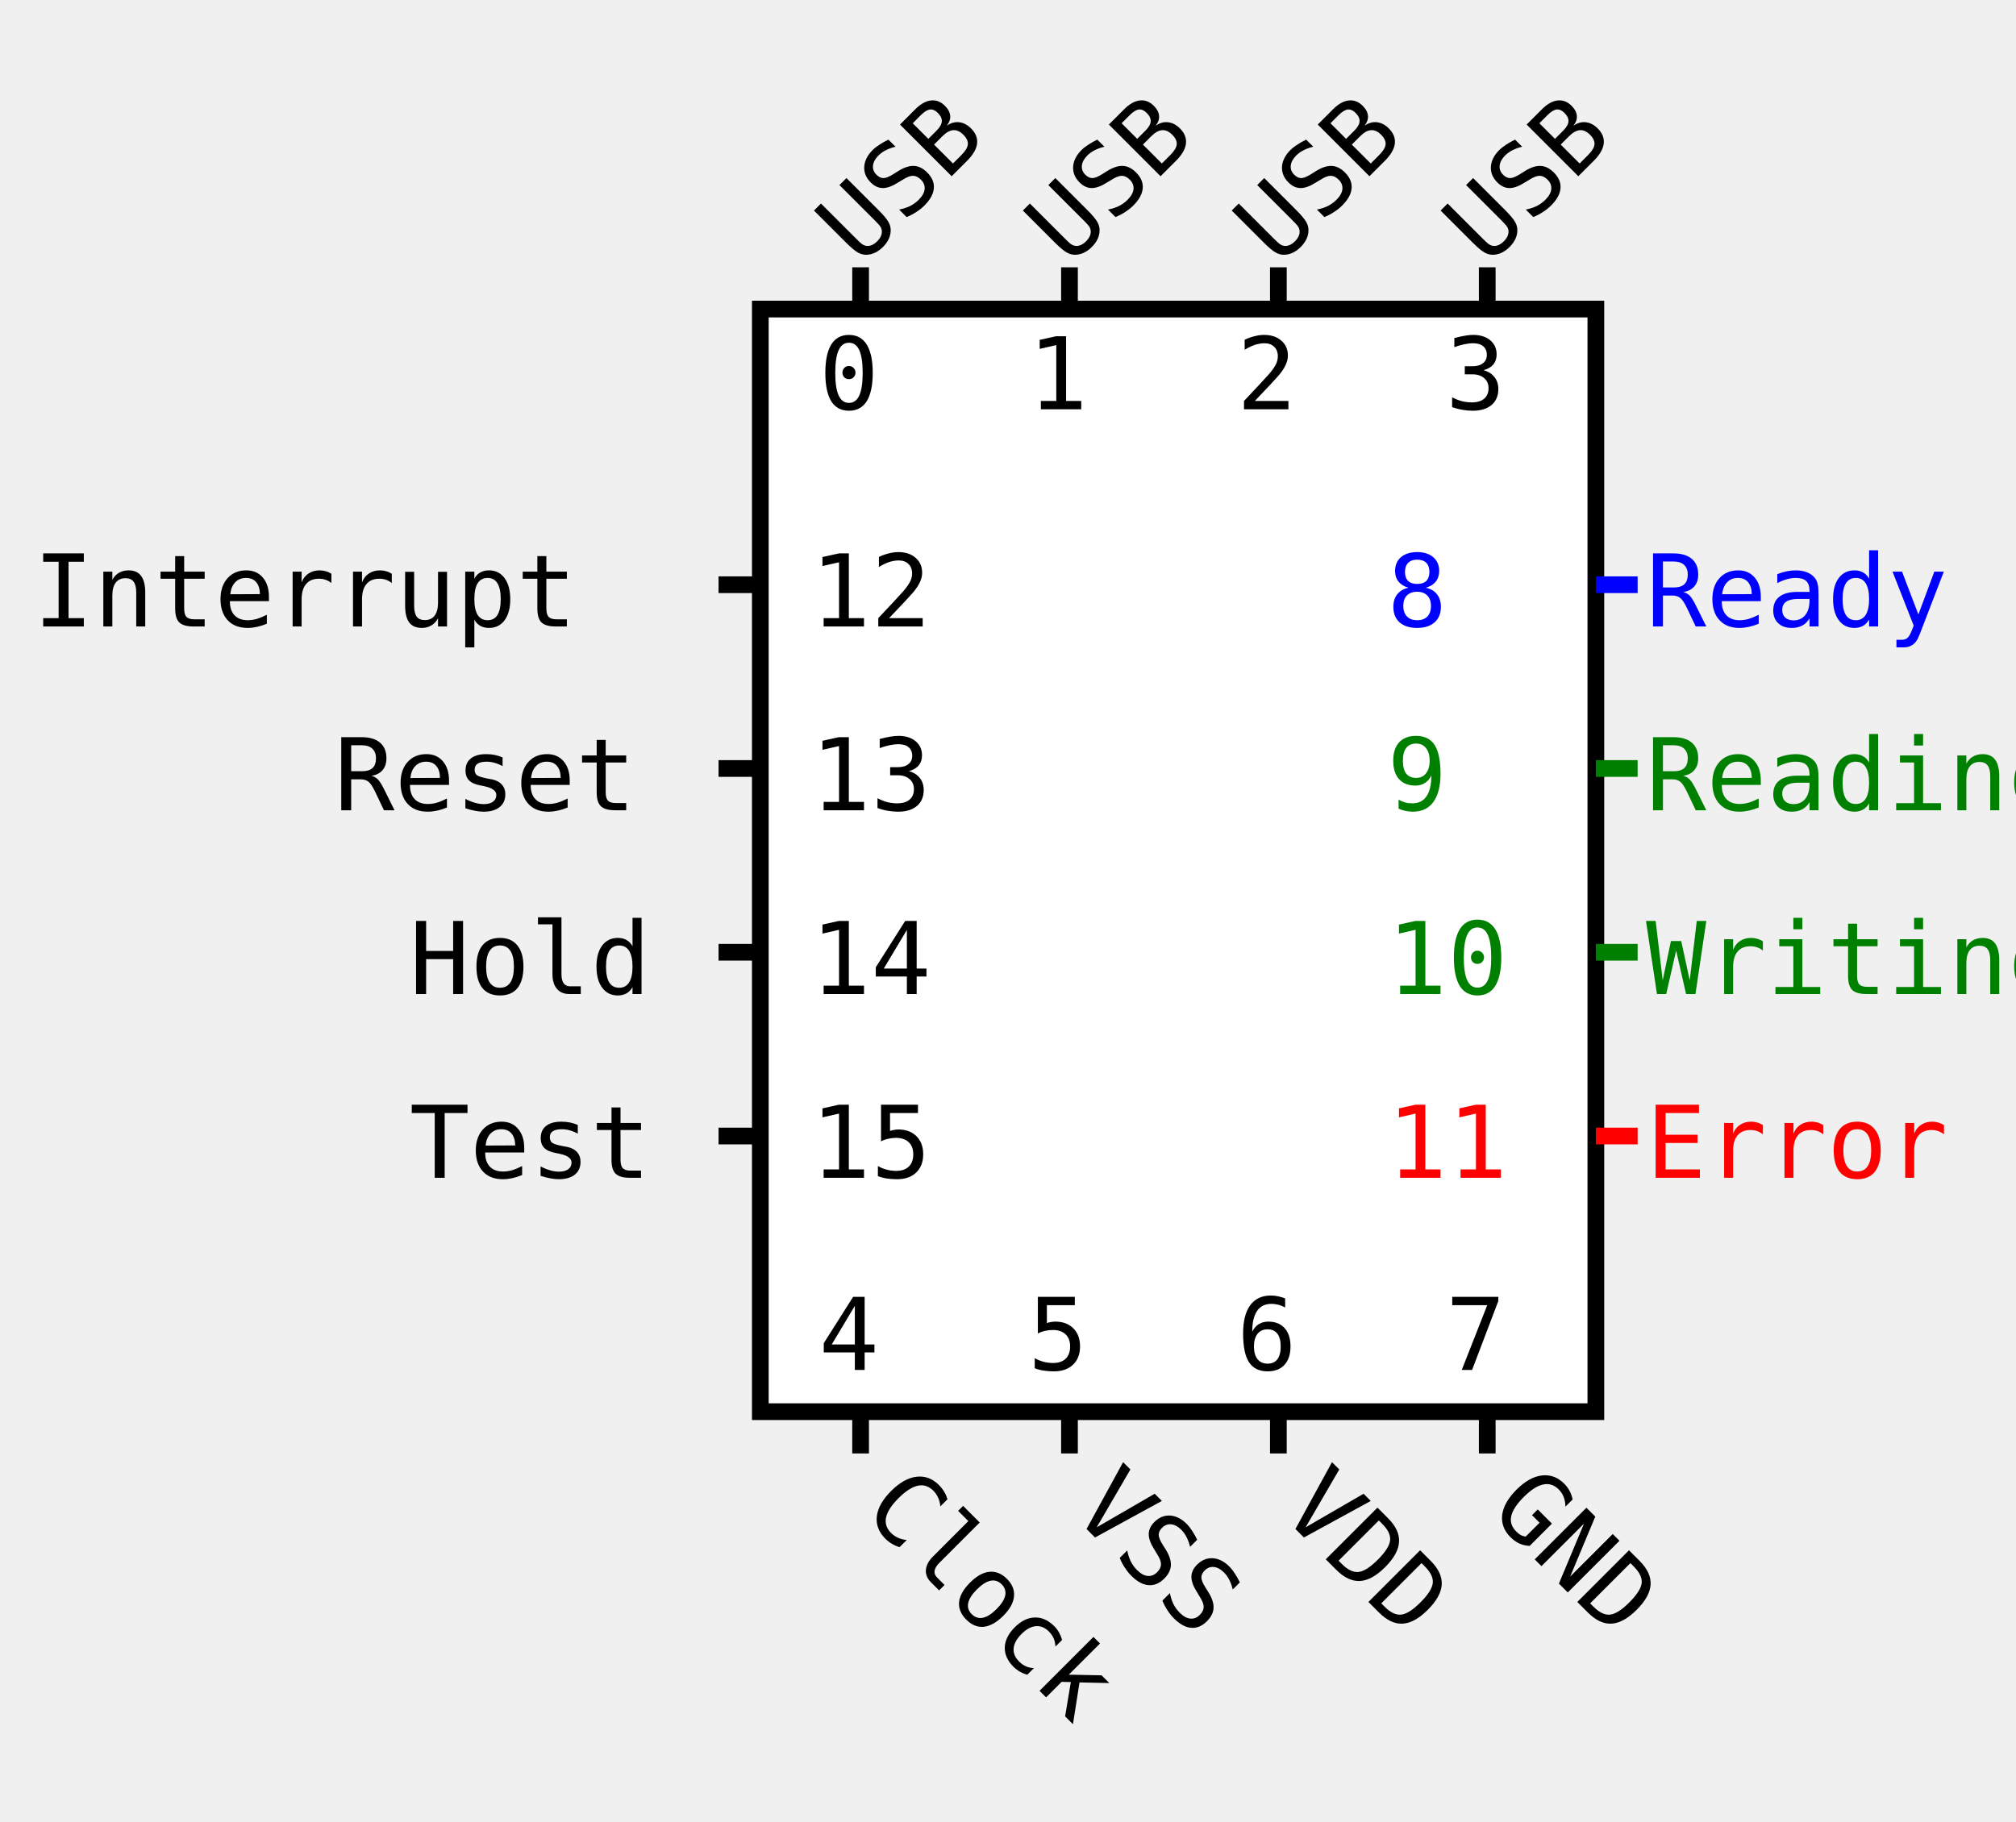
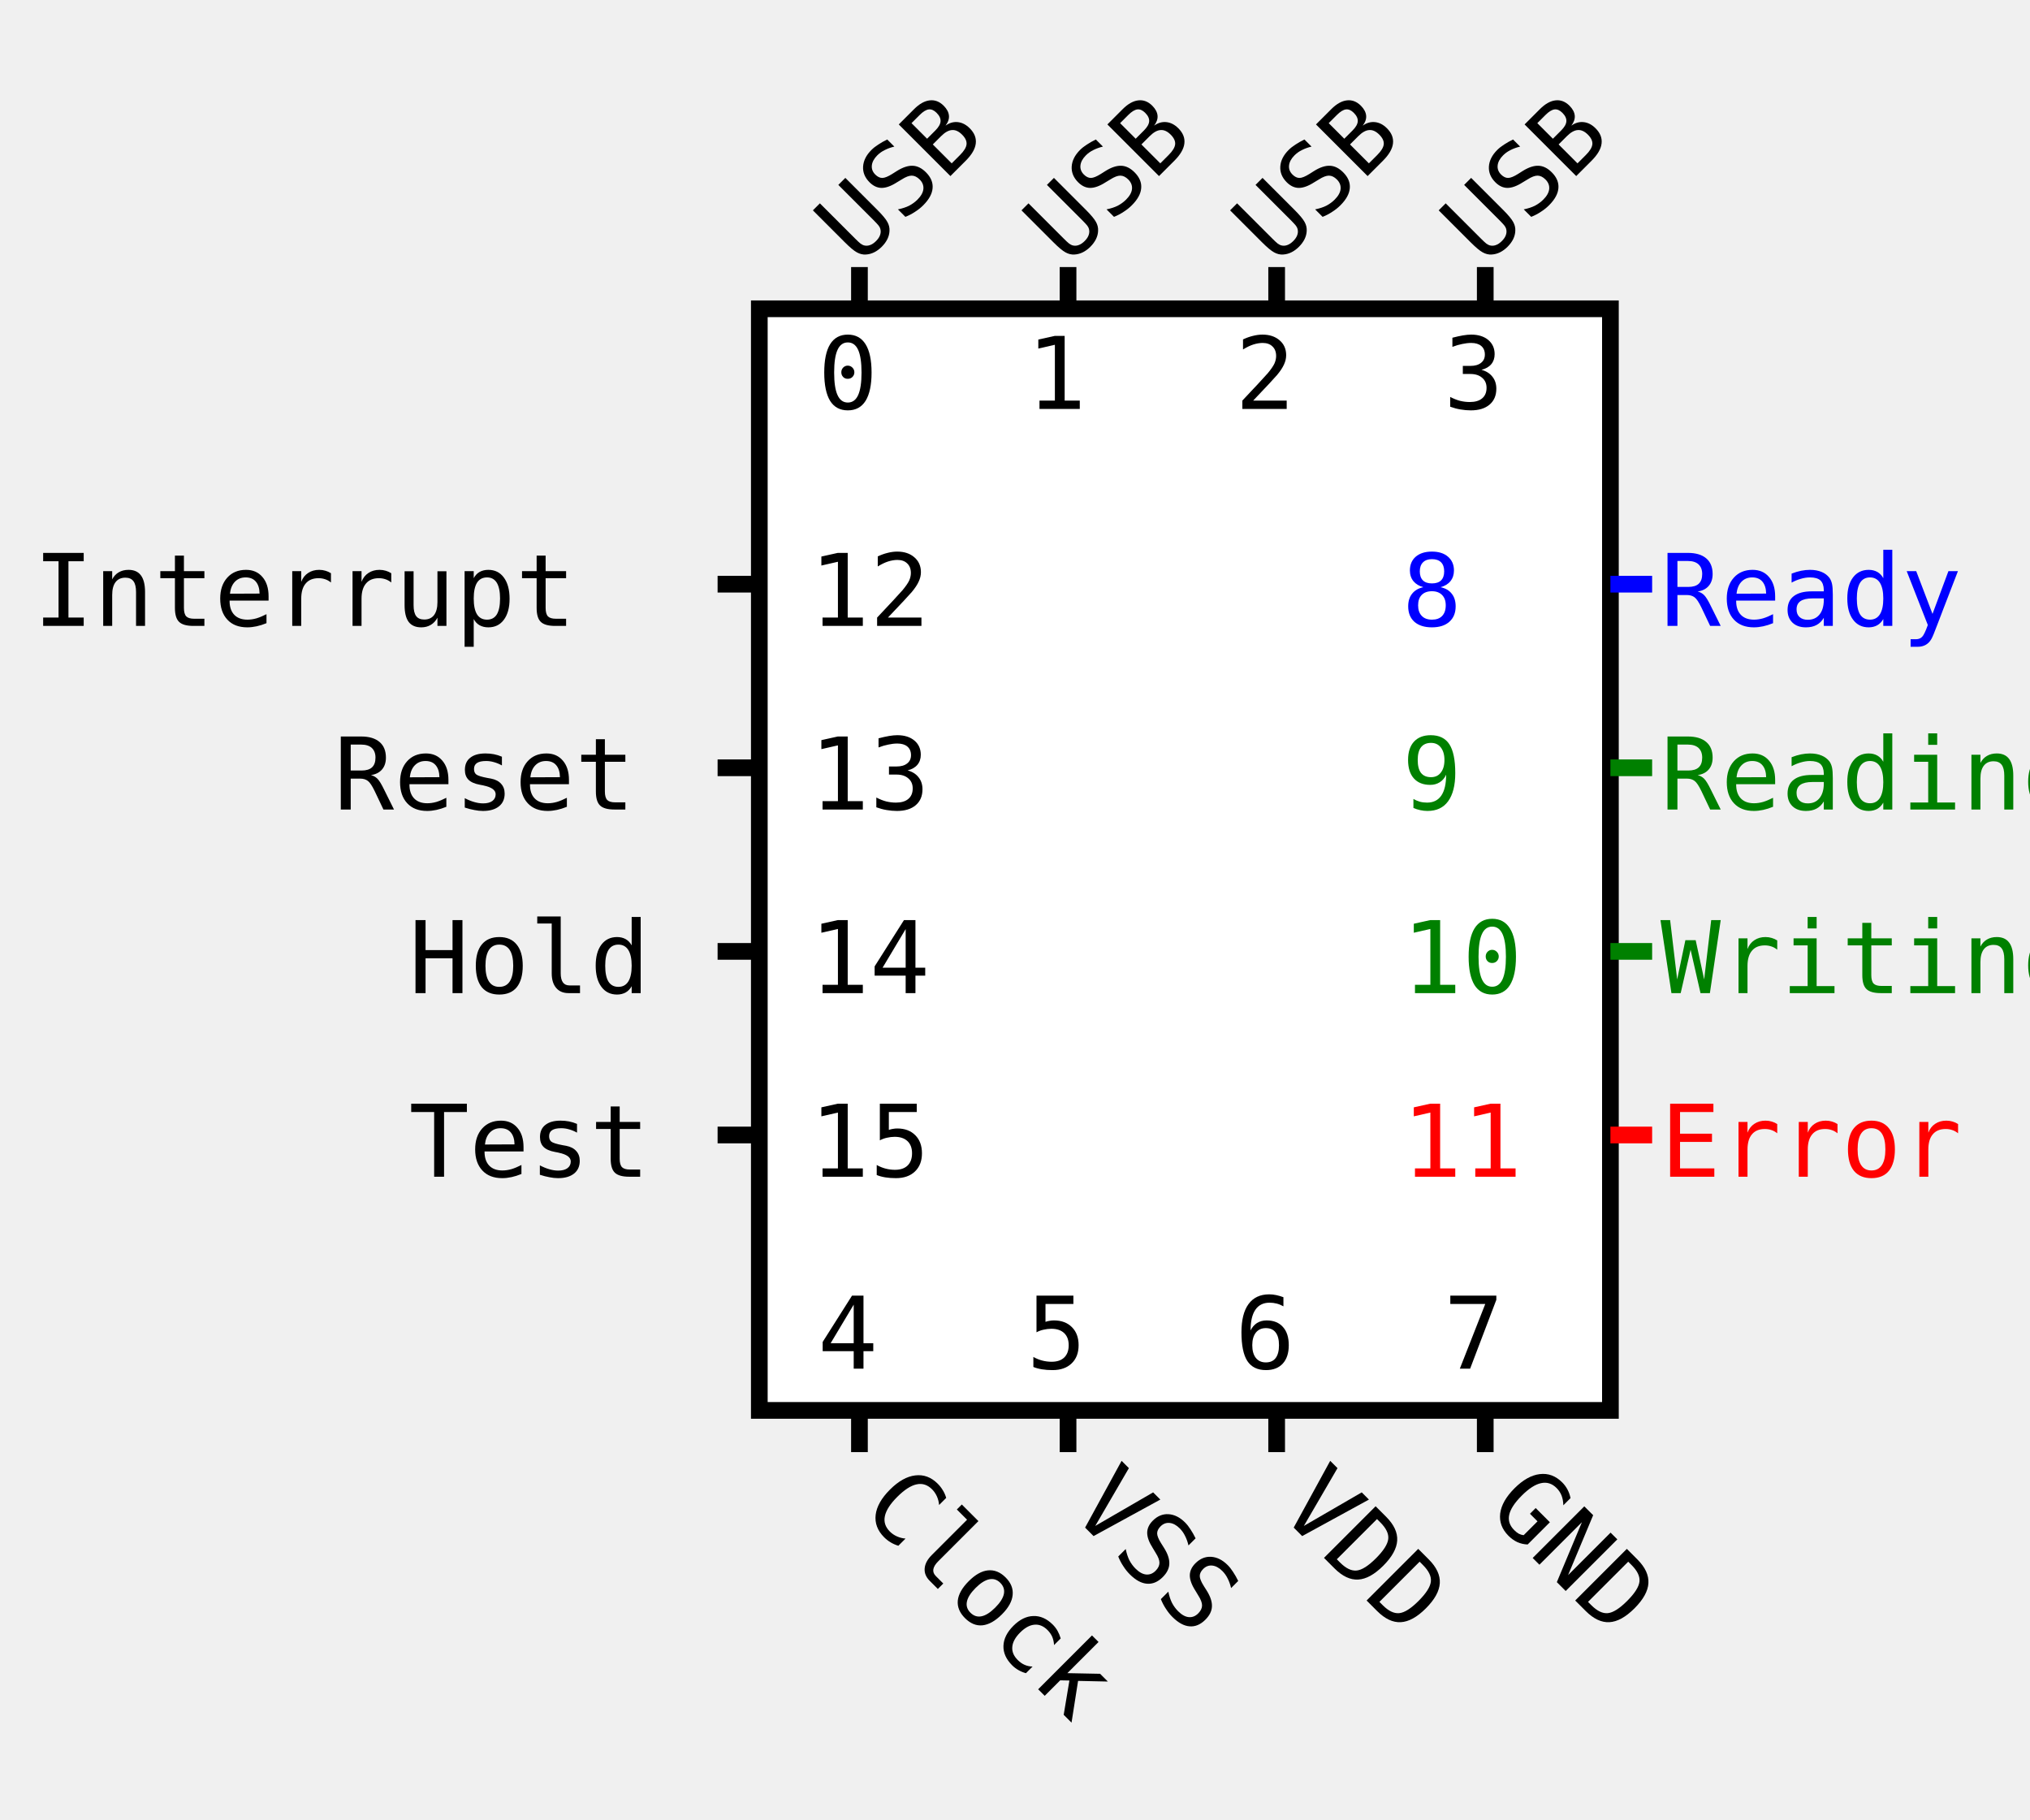
<svg xmlns="http://www.w3.org/2000/svg" version="1.1">
-   <rect x="91" y="37" width="100" height="132" fill="white" stroke-width="2" stroke="black" />
+   <rect x="91" y="37" width="102" height="132" fill="white" stroke-width="2" stroke="black" />
  <line x1="103" y1="37" x2="103" y2="32" stroke="black" stroke-width="2" />
  <text x="98" y="49" font-family="monospace" fill="black">0</text>
  <text x="103" y="32" transform="rotate(-45 103 32)" font-family="monospace" fill="black">USB</text>
  <line x1="128" y1="37" x2="128" y2="32" stroke="black" stroke-width="2" />
  <text x="123" y="49" font-family="monospace" fill="black">1</text>
  <text x="128" y="32" transform="rotate(-45 128 32)" font-family="monospace" fill="black">USB</text>
  <line x1="153" y1="37" x2="153" y2="32" stroke="black" stroke-width="2" />
  <text x="148" y="49" font-family="monospace" fill="black">2</text>
  <text x="153" y="32" transform="rotate(-45 153 32)" font-family="monospace" fill="black">USB</text>
  <line x1="178" y1="37" x2="178" y2="32" stroke="black" stroke-width="2" />
  <text x="173" y="49" font-family="monospace" fill="black">3</text>
  <text x="178" y="32" transform="rotate(-45 178 32)" font-family="monospace" fill="black">USB</text>
  <line x1="103" y1="169" x2="103" y2="174" stroke="black" stroke-width="2" />
  <text x="98" y="164" font-family="monospace" fill="black">4</text>
  <text x="103" y="181" transform="rotate(45 103 181)" font-family="monospace" fill="black">Clock</text>
  <line x1="128" y1="169" x2="128" y2="174" stroke="black" stroke-width="2" />
  <text x="123" y="164" font-family="monospace" fill="black">5</text>
  <text x="128" y="181" transform="rotate(45 128 181)" font-family="monospace" fill="black">VSS</text>
  <line x1="153" y1="169" x2="153" y2="174" stroke="black" stroke-width="2" />
  <text x="148" y="164" font-family="monospace" fill="black">6</text>
  <text x="153" y="181" transform="rotate(45 153 181)" font-family="monospace" fill="black">VDD</text>
  <line x1="178" y1="169" x2="178" y2="174" stroke="black" stroke-width="2" />
  <text x="173" y="164" font-family="monospace" fill="black">7</text>
  <text x="178" y="181" transform="rotate(45 178 181)" font-family="monospace" fill="black">GND</text>
-   <line x1="191" y1="70" x2="196" y2="70" stroke="blue" stroke-width="2" />
-   <text x="166" y="75" font-family="monospace" fill="blue">8</text>
-   <text x="197" y="75" transform="rotate(0 197 75)" font-family="monospace" fill="blue">Ready</text>
-   <line x1="191" y1="92" x2="196" y2="92" stroke="green" stroke-width="2" />
-   <text x="166" y="97" font-family="monospace" fill="green">9</text>
-   <text x="197" y="97" transform="rotate(0 197 97)" font-family="monospace" fill="green">Reading</text>
-   <line x1="191" y1="114" x2="196" y2="114" stroke="green" stroke-width="2" />
-   <text x="166" y="119" font-family="monospace" fill="green">10</text>
-   <text x="197" y="119" transform="rotate(0 197 119)" font-family="monospace" fill="green">Writing</text>
-   <line x1="191" y1="136" x2="196" y2="136" stroke="red" stroke-width="2" />
-   <text x="166" y="141" font-family="monospace" fill="red">11</text>
-   <text x="197" y="141" transform="rotate(0 197 141)" font-family="monospace" fill="red">Error</text>
+   <line x1="193" y1="70" x2="198" y2="70" stroke="blue" stroke-width="2" />
+   <text x="168" y="75" font-family="monospace" fill="blue">8</text>
+   <text x="199" y="75" transform="rotate(0 199 75)" font-family="monospace" fill="blue">Ready</text>
+   <line x1="193" y1="92" x2="198" y2="92" stroke="green" stroke-width="2" />
+   <text x="168" y="97" font-family="monospace" fill="green">9</text>
+   <text x="199" y="97" transform="rotate(0 199 97)" font-family="monospace" fill="green">Reading</text>
+   <line x1="193" y1="114" x2="198" y2="114" stroke="green" stroke-width="2" />
+   <text x="168" y="119" font-family="monospace" fill="green">10</text>
+   <text x="199" y="119" transform="rotate(0 199 119)" font-family="monospace" fill="green">Writing</text>
+   <line x1="193" y1="136" x2="198" y2="136" stroke="red" stroke-width="2" />
+   <text x="168" y="141" font-family="monospace" fill="red">11</text>
+   <text x="199" y="141" transform="rotate(0 199 141)" font-family="monospace" fill="red">Error</text>
  <line x1="91" y1="70" x2="86" y2="70" stroke="black" stroke-width="2" />
  <text x="97" y="75" font-family="monospace" fill="black">12</text>
  <text x="4" y="75" transform="rotate(0 4 75)" font-family="monospace" fill="black">Interrupt</text>
  <line x1="91" y1="92" x2="86" y2="92" stroke="black" stroke-width="2" />
  <text x="97" y="97" font-family="monospace" fill="black">13</text>
  <text x="40" y="97" transform="rotate(0 40 97)" font-family="monospace" fill="black">Reset</text>
  <line x1="91" y1="114" x2="86" y2="114" stroke="black" stroke-width="2" />
  <text x="97" y="119" font-family="monospace" fill="black">14</text>
  <text x="49" y="119" transform="rotate(0 49 119)" font-family="monospace" fill="black">Hold</text>
  <line x1="91" y1="136" x2="86" y2="136" stroke="black" stroke-width="2" />
  <text x="97" y="141" font-family="monospace" fill="black">15</text>
  <text x="49" y="141" transform="rotate(0 49 141)" font-family="monospace" fill="black">Test</text>
</svg>
